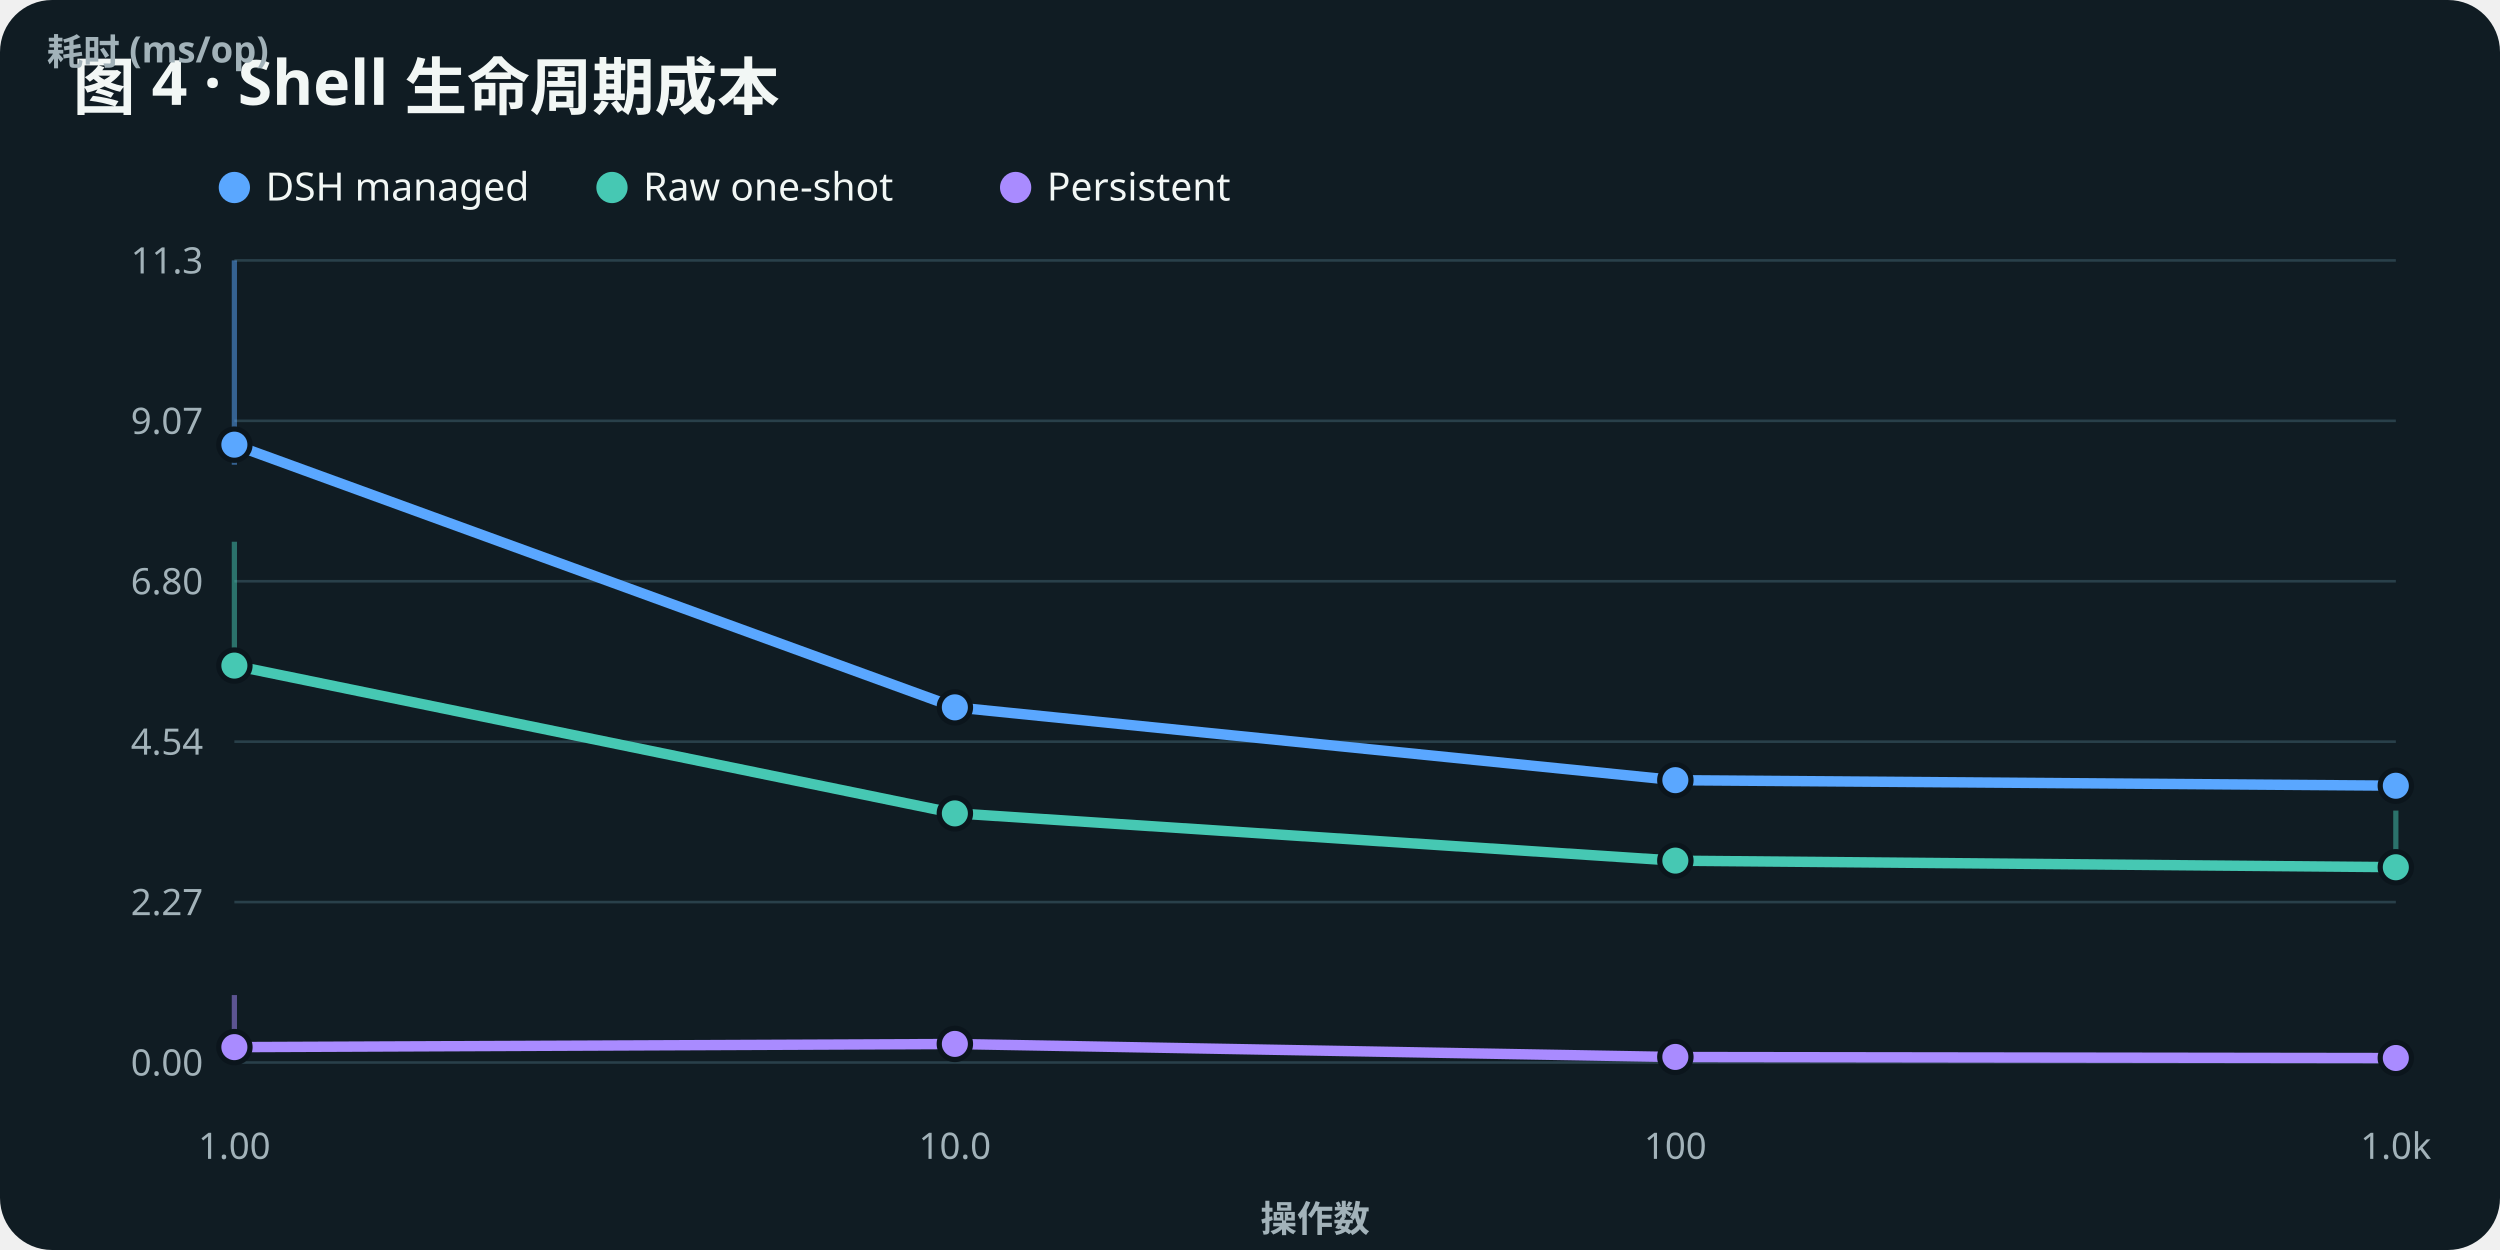
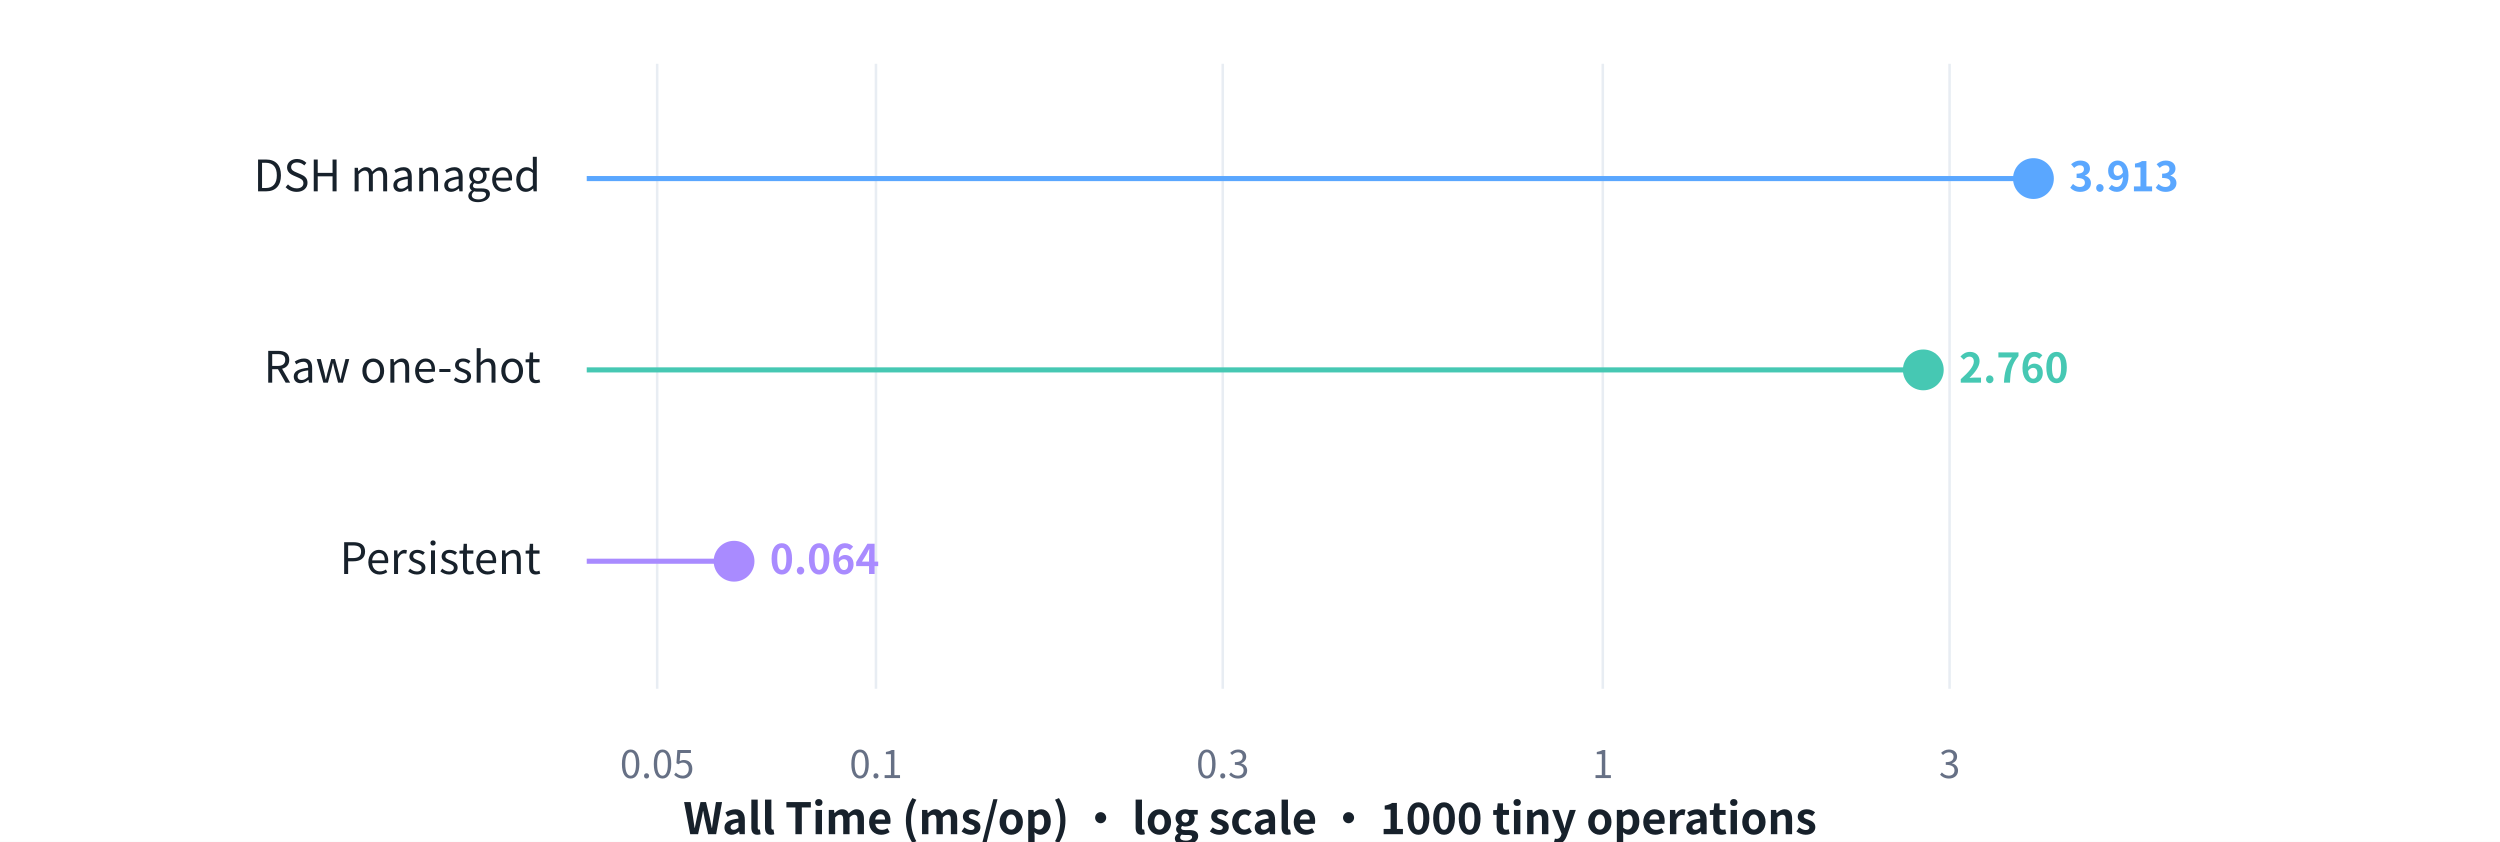
- <svg xmlns="http://www.w3.org/2000/svg" viewBox="0 0 960 480" role="img" aria-label="图 4 · Shell 生命周期成本">
-   <rect width="100%" height="100%" rx="20" fill="#101c23" />
-   <text x="28" y="42" fill="#f2f7f5" font-size="24" font-weight="800" text-anchor="start" font-family="system-ui, sans-serif">图 4 · Shell 生命周期成本</text>
-   <line x1="90" y1="100.0" x2="920" y2="100.0" stroke="#29404a" />
-   <text x="78" y="105.0" fill="#a2b2b9" font-size="14" font-weight="400" text-anchor="end" font-family="system-ui, sans-serif">11.3</text>
-   <line x1="90" y1="161.6" x2="920" y2="161.6" stroke="#29404a" />
-   <text x="78" y="166.6" fill="#a2b2b9" font-size="14" font-weight="400" text-anchor="end" font-family="system-ui, sans-serif">9.07</text>
-   <line x1="90" y1="223.2" x2="920" y2="223.2" stroke="#29404a" />
-   <text x="78" y="228.2" fill="#a2b2b9" font-size="14" font-weight="400" text-anchor="end" font-family="system-ui, sans-serif">6.80</text>
-   <line x1="90" y1="284.8" x2="920" y2="284.8" stroke="#29404a" />
-   <text x="78" y="289.8" fill="#a2b2b9" font-size="14" font-weight="400" text-anchor="end" font-family="system-ui, sans-serif">4.54</text>
-   <line x1="90" y1="346.4" x2="920" y2="346.4" stroke="#29404a" />
-   <text x="78" y="351.4" fill="#a2b2b9" font-size="14" font-weight="400" text-anchor="end" font-family="system-ui, sans-serif">2.27</text>
-   <line x1="90" y1="408.0" x2="920" y2="408.0" stroke="#29404a" />
-   <text x="78" y="413.0" fill="#a2b2b9" font-size="14" font-weight="400" text-anchor="end" font-family="system-ui, sans-serif">0.00</text>
-   <text x="90.0" y="445" fill="#a2b2b9" font-size="14" font-weight="400" text-anchor="middle" font-family="system-ui, sans-serif">1.00</text>
-   <text x="366.667" y="445" fill="#a2b2b9" font-size="14" font-weight="400" text-anchor="middle" font-family="system-ui, sans-serif">10.0</text>
-   <text x="643.333" y="445" fill="#a2b2b9" font-size="14" font-weight="400" text-anchor="middle" font-family="system-ui, sans-serif">100</text>
-   <text x="920.0" y="445" fill="#a2b2b9" font-size="14" font-weight="400" text-anchor="middle" font-family="system-ui, sans-serif">1.0k</text>
-   <path d="M90.0,170.8 L366.7,271.6 L643.3,299.6 L920.0,301.7" fill="none" stroke="#5aa7ff" stroke-width="4" stroke-linecap="round" />
-   <line x1="90.0" y1="178.465" x2="90.0" y2="100.0" stroke="#5aa7ff" opacity=".5" stroke-width="2" />
-   <circle cx="90.0" cy="170.752" r="6" fill="#5aa7ff" stroke="#0b151c" stroke-width="2" />
-   <line x1="366.667" y1="273.463" x2="366.667" y2="269.754" stroke="#5aa7ff" opacity=".5" stroke-width="2" />
-   <circle cx="366.667" cy="271.623" r="6" fill="#5aa7ff" stroke="#0b151c" stroke-width="2" />
-   <line x1="643.333" y1="299.735" x2="643.333" y2="297.326" stroke="#5aa7ff" opacity=".5" stroke-width="2" />
-   <circle cx="643.333" cy="299.581" r="6" fill="#5aa7ff" stroke="#0b151c" stroke-width="2" />
-   <line x1="920.0" y1="303.155" x2="920.0" y2="300.663" stroke="#5aa7ff" opacity=".5" stroke-width="2" />
-   <circle cx="920.0" cy="301.729" r="6" fill="#5aa7ff" stroke="#0b151c" stroke-width="2" />
-   <path d="M90.0,255.6 L366.7,312.3 L643.3,330.5 L920.0,333.0" fill="none" stroke="#46c8b3" stroke-width="4" stroke-linecap="round" />
-   <line x1="90.0" y1="259.243" x2="90.0" y2="208.027" stroke="#46c8b3" opacity=".5" stroke-width="2" />
-   <circle cx="90.0" cy="255.588" r="6" fill="#46c8b3" stroke="#0b151c" stroke-width="2" />
-   <line x1="366.667" y1="312.66" x2="366.667" y2="306.073" stroke="#46c8b3" opacity=".5" stroke-width="2" />
-   <circle cx="366.667" cy="312.346" r="6" fill="#46c8b3" stroke="#0b151c" stroke-width="2" />
-   <line x1="643.333" y1="331.554" x2="643.333" y2="329.73" stroke="#46c8b3" opacity=".5" stroke-width="2" />
-   <circle cx="643.333" cy="330.474" r="6" fill="#46c8b3" stroke="#0b151c" stroke-width="2" />
-   <line x1="920.0" y1="334.791" x2="920.0" y2="311.263" stroke="#46c8b3" opacity=".5" stroke-width="2" />
-   <circle cx="920.0" cy="333.029" r="6" fill="#46c8b3" stroke="#0b151c" stroke-width="2" />
-   <path d="M90.0,402.1 L366.7,400.9 L643.3,405.9 L920.0,406.3" fill="none" stroke="#a98bff" stroke-width="4" stroke-linecap="round" />
-   <line x1="90.0" y1="402.138" x2="90.0" y2="382.104" stroke="#a98bff" opacity=".5" stroke-width="2" />
-   <circle cx="90.0" cy="402.099" r="6" fill="#a98bff" stroke="#0b151c" stroke-width="2" />
-   <line x1="366.667" y1="402.059" x2="366.667" y2="400.293" stroke="#a98bff" opacity=".5" stroke-width="2" />
-   <circle cx="366.667" cy="400.861" r="6" fill="#a98bff" stroke="#0b151c" stroke-width="2" />
-   <line x1="643.333" y1="405.917" x2="643.333" y2="405.609" stroke="#a98bff" opacity=".5" stroke-width="2" />
-   <circle cx="643.333" cy="405.864" r="6" fill="#a98bff" stroke="#0b151c" stroke-width="2" />
-   <line x1="920.0" y1="406.283" x2="920.0" y2="406.137" stroke="#a98bff" opacity=".5" stroke-width="2" />
-   <circle cx="920.0" cy="406.268" r="6" fill="#a98bff" stroke="#0b151c" stroke-width="2" />
-   <circle cx="90" cy="72" r="6" fill="#5aa7ff" />
-   <text x="102" y="77" fill="#f2f7f5" font-size="15" font-weight="400" text-anchor="start" font-family="system-ui, sans-serif">DSH managed</text>
-   <circle cx="235" cy="72" r="6" fill="#46c8b3" />
-   <text x="247" y="77" fill="#f2f7f5" font-size="15" font-weight="400" text-anchor="start" font-family="system-ui, sans-serif">Raw one-shot</text>
-   <circle cx="390" cy="72" r="6" fill="#a98bff" />
-   <text x="402" y="77" fill="#f2f7f5" font-size="15" font-weight="400" text-anchor="start" font-family="system-ui, sans-serif">Persistent</text>
-   <text x="505.0" y="473" fill="#a2b2b9" font-size="14" font-weight="700" text-anchor="middle" font-family="system-ui, sans-serif">操作数</text>
-   <text x="18" y="25" fill="#a2b2b9" font-size="14" font-weight="700" text-anchor="start" font-family="system-ui, sans-serif">耗时 (ms/op)</text>
+ <svg xmlns="http://www.w3.org/2000/svg" viewBox="0 0 980 330" role="img" data-benchmark="C4" data-series-count="3">
+   <rect width="980" height="330" fill="#FFFFFF" />
+   <defs>
+     <marker id="arrow" viewBox="0 0 10 10" refX="8" refY="5" markerWidth="7" markerHeight="7" orient="auto-start-reverse">
+       <path d="M 0 0 L 10 5 L 0 10 z" fill="#64748B" />
+     </marker>
+   </defs>
+   <line x1="257.611" y1="25" x2="257.611" y2="270" stroke="#E8EDF3" />
+   <text x="257.611" y="305" fill="#667085" font-size="15" font-weight="400" text-anchor="middle" font-family="'Noto Sans CJK SC','PingFang SC','Microsoft YaHei','Segoe UI',system-ui,sans-serif">0.05</text>
+   <line x1="343.379" y1="25" x2="343.379" y2="270" stroke="#E8EDF3" />
+   <text x="343.379" y="305" fill="#667085" font-size="15" font-weight="400" text-anchor="middle" font-family="'Noto Sans CJK SC','PingFang SC','Microsoft YaHei','Segoe UI',system-ui,sans-serif">0.1</text>
+   <line x1="479.318" y1="25" x2="479.318" y2="270" stroke="#E8EDF3" />
+   <text x="479.318" y="305" fill="#667085" font-size="15" font-weight="400" text-anchor="middle" font-family="'Noto Sans CJK SC','PingFang SC','Microsoft YaHei','Segoe UI',system-ui,sans-serif">0.3</text>
+   <line x1="628.293" y1="25" x2="628.293" y2="270" stroke="#E8EDF3" />
+   <text x="628.293" y="305" fill="#667085" font-size="15" font-weight="400" text-anchor="middle" font-family="'Noto Sans CJK SC','PingFang SC','Microsoft YaHei','Segoe UI',system-ui,sans-serif">1</text>
+   <line x1="764.232" y1="25" x2="764.232" y2="270" stroke="#E8EDF3" />
+   <text x="764.232" y="305" fill="#667085" font-size="15" font-weight="400" text-anchor="middle" font-family="'Noto Sans CJK SC','PingFang SC','Microsoft YaHei','Segoe UI',system-ui,sans-serif">3</text>
+   <text x="212" y="75" fill="#17212B" font-size="17" font-weight="400" text-anchor="end" font-family="'Noto Sans CJK SC','PingFang SC','Microsoft YaHei','Segoe UI',system-ui,sans-serif">DSH managed</text>
+   <line x1="230.0" y1="70" x2="797.106" y2="70" stroke="#5aa7ff" stroke-width="2" />
+   <circle cx="797.106" cy="70" r="8" fill="#5aa7ff" />
+   <text x="811.106" y="75" fill="#5aa7ff" font-size="16" font-weight="700" text-anchor="start" font-family="'Noto Sans CJK SC','PingFang SC','Microsoft YaHei','Segoe UI',system-ui,sans-serif">3.913</text>
+   <text x="212" y="150" fill="#17212B" font-size="17" font-weight="400" text-anchor="end" font-family="'Noto Sans CJK SC','PingFang SC','Microsoft YaHei','Segoe UI',system-ui,sans-serif">Raw one-shot</text>
+   <line x1="230.0" y1="145" x2="753.935" y2="145" stroke="#46c8b3" stroke-width="2" />
+   <circle cx="753.935" cy="145" r="8" fill="#46c8b3" />
+   <text x="767.935" y="150" fill="#46c8b3" font-size="16" font-weight="700" text-anchor="start" font-family="'Noto Sans CJK SC','PingFang SC','Microsoft YaHei','Segoe UI',system-ui,sans-serif">2.760</text>
+   <text x="212" y="225" fill="#17212B" font-size="17" font-weight="400" text-anchor="end" font-family="'Noto Sans CJK SC','PingFang SC','Microsoft YaHei','Segoe UI',system-ui,sans-serif">Persistent</text>
+   <line x1="230.0" y1="220" x2="287.752" y2="220" stroke="#a98bff" stroke-width="2" />
+   <circle cx="287.752" cy="220" r="8" fill="#a98bff" />
+   <text x="301.752" y="225" fill="#a98bff" font-size="16" font-weight="700" text-anchor="start" font-family="'Noto Sans CJK SC','PingFang SC','Microsoft YaHei','Segoe UI',system-ui,sans-serif">0.064</text>
+   <text x="490" y="327" fill="#17212B" font-size="17" font-weight="700" text-anchor="middle" font-family="'Noto Sans CJK SC','PingFang SC','Microsoft YaHei','Segoe UI',system-ui,sans-serif">Wall Time (ms/op) · log scale · 1000 tiny operations</text>
</svg>
